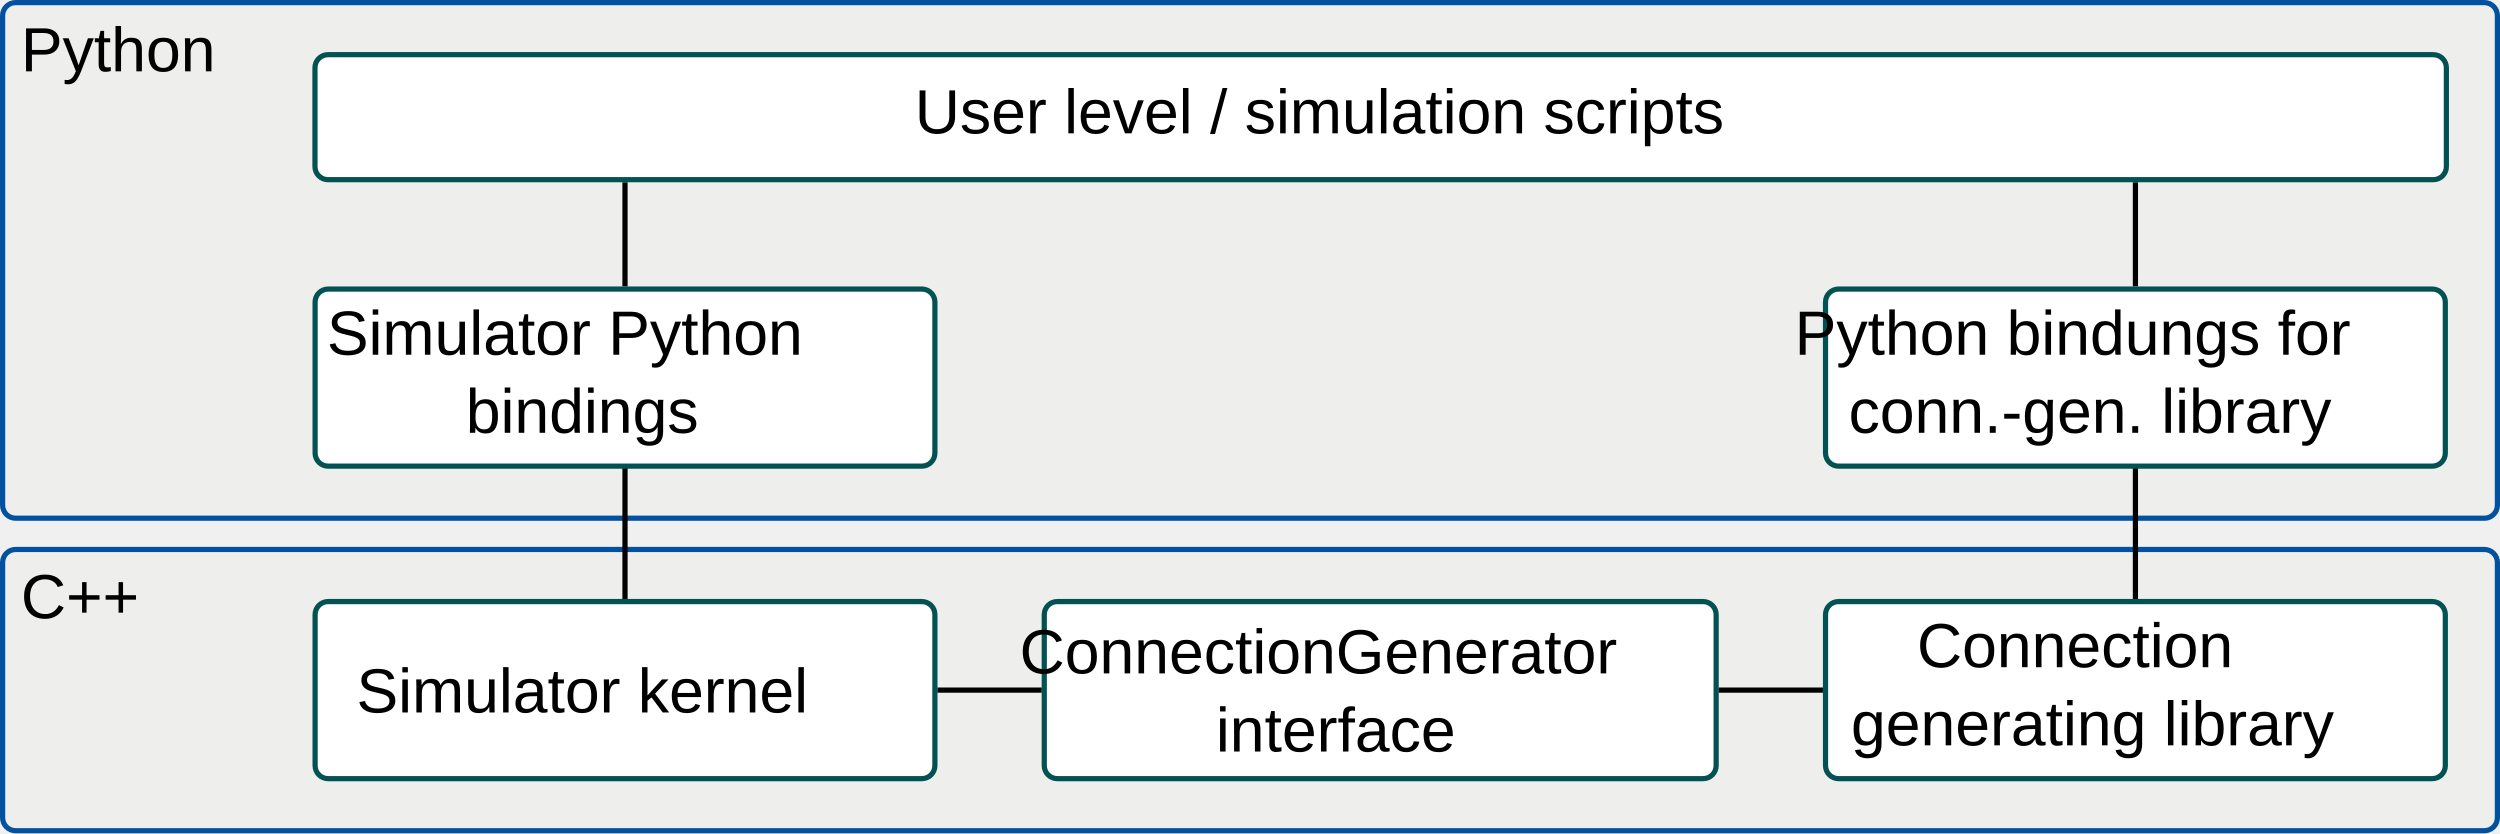
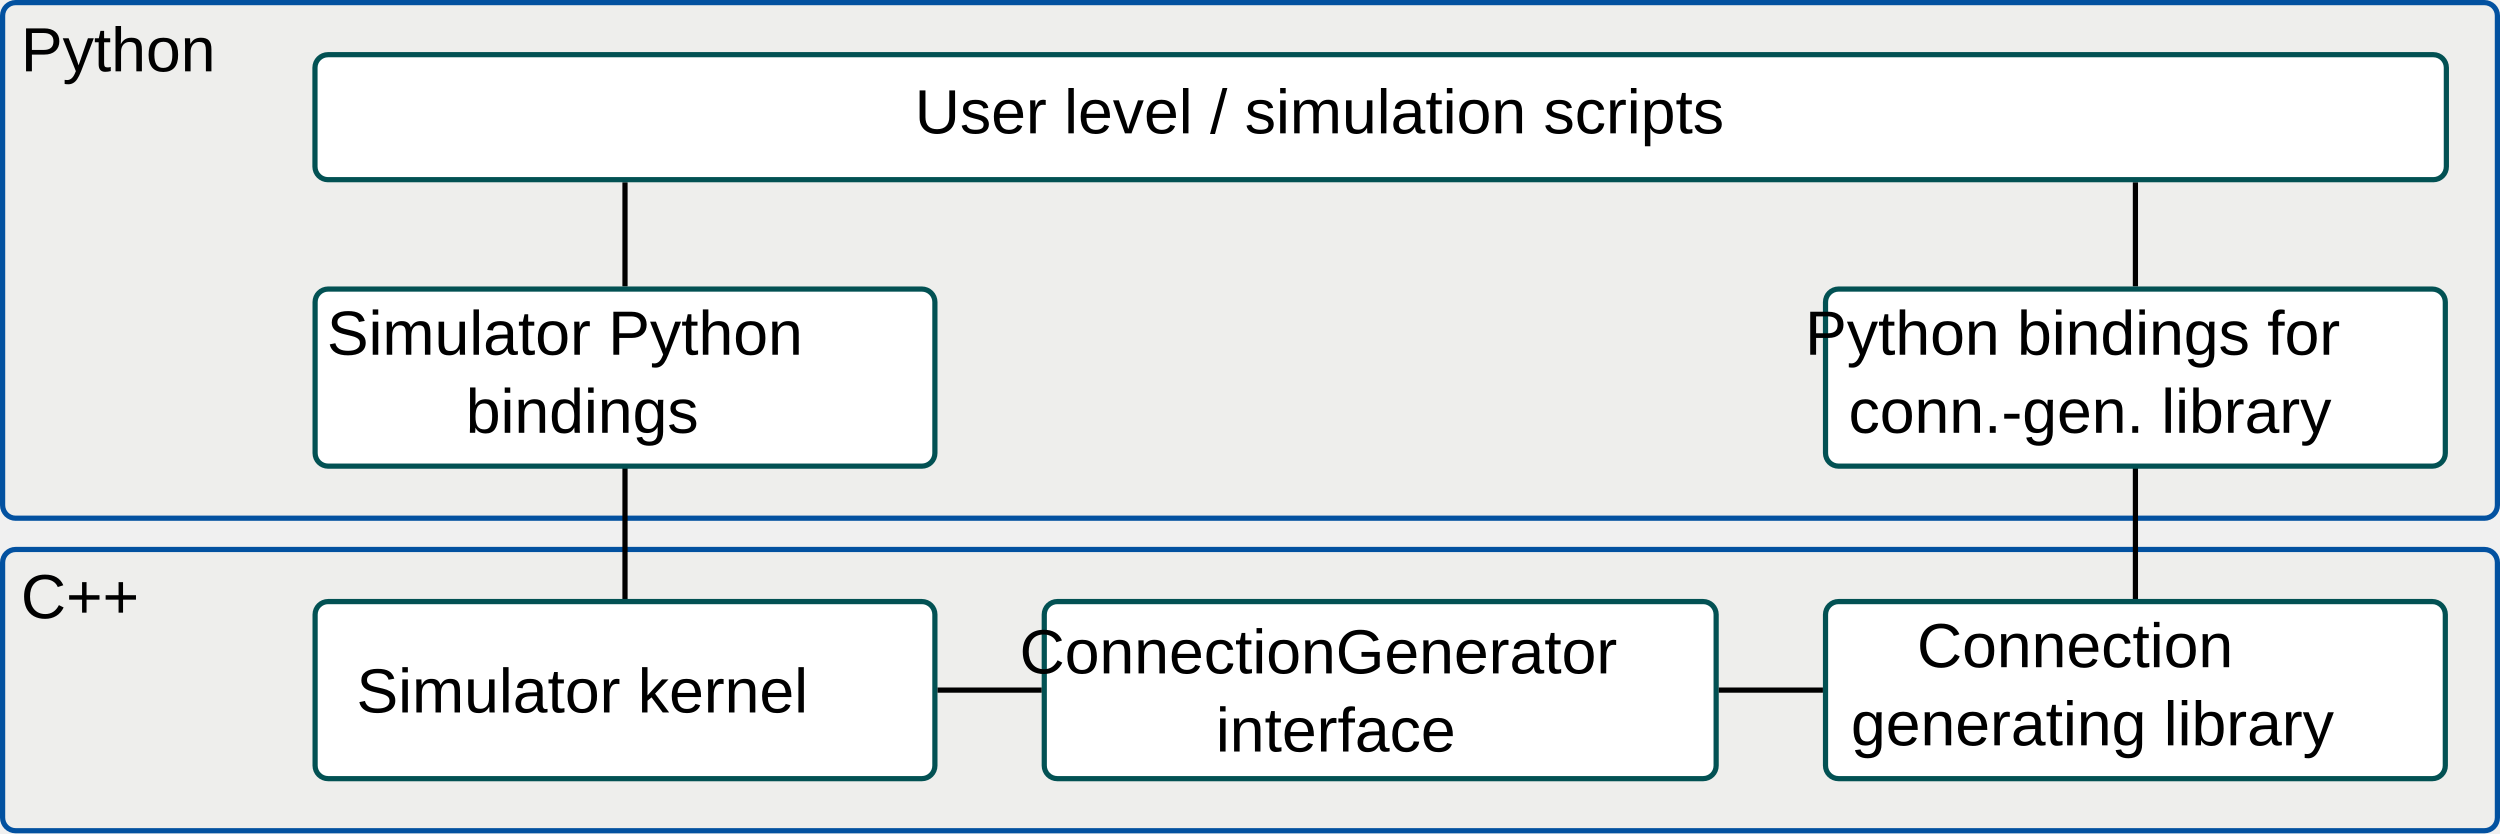
<svg xmlns="http://www.w3.org/2000/svg" width="480" height="160" id="svg3034" version="1.1">
  <defs id="defs3036" />
  <g id="layer1" transform="translate(-150,-442.3622)">
    <rect transform="scale(-1,1)" style="fill:#eeeeec;stroke:#0251a0;stroke-width:1;stroke-linecap:butt;stroke-linejoin:miter;stroke-miterlimit:4;stroke-opacity:1;stroke-dasharray:none;stroke-dashoffset:0" id="rect3205" width="479" height="54" x="-629.5" y="547.862" rx="2.5" ry="2.5" />
    <rect ry="2.5" rx="2.5" y="442.862" x="-629.5" height="99" width="479" id="rect4982-9" style="fill:#eeeeec;stroke:#0251a0;stroke-width:1;stroke-linecap:butt;stroke-linejoin:miter;stroke-miterlimit:4;stroke-opacity:1;stroke-dasharray:none;stroke-dashoffset:0" transform="scale(-1,1)" />
    <text xml:space="preserve" style="font-size:12px;font-style:normal;font-variant:normal;font-weight:normal;font-stretch:normal;line-height:125%;letter-spacing:0px;word-spacing:0px;fill:#000000;fill-opacity:1;stroke:none;font-family:Liberation Sans;-inkscape-font-specification:Liberation Sans" x="154.016" y="561.058" id="text3048">
      <tspan x="154.016" y="561.058" id="tspan3054">C++</tspan>
    </text>
    <text xml:space="preserve" style="font-size:12px;font-style:normal;font-variant:normal;font-weight:normal;font-stretch:normal;line-height:125%;letter-spacing:0px;word-spacing:0px;fill:#000000;fill-opacity:1;stroke:none;font-family:Liberation Sans;-inkscape-font-specification:Liberation Sans" x="154.016" y="456.058" id="text3060">
      <tspan id="tspan3062" x="154.016" y="456.058">Python</tspan>
    </text>
    <path style="fill:none;stroke:#000000;stroke-width:1;stroke-linecap:square;stroke-linejoin:miter;stroke-miterlimit:4;stroke-opacity:1;stroke-dasharray:none" d="m 270,477.862 0,19" id="path3318" />
    <path id="path4088" d="m 270,532.426 0,24.96" style="fill:none;stroke:#000000;stroke-width:1;stroke-linecap:square;stroke-linejoin:miter;stroke-miterlimit:4;stroke-opacity:1;stroke-dasharray:none" />
    <path id="path4090" d="m 560,477.862 0,19" style="fill:none;stroke:#000000;stroke-width:1;stroke-linecap:square;stroke-linejoin:miter;stroke-miterlimit:4;stroke-opacity:1;stroke-dasharray:none" />
    <path style="fill:none;stroke:#000000;stroke-width:1;stroke-linecap:square;stroke-linejoin:miter;stroke-miterlimit:4;stroke-opacity:1;stroke-dasharray:none" d="m 560,532.426 0,24.96" id="path4092" />
    <rect ry="2.5" rx="2.5" y="497.862" x="210.5" height="34" width="119" id="rect3219" style="fill:#ffffff;fill-opacity:1;stroke:#025153;stroke-width:1;stroke-linecap:butt;stroke-linejoin:miter;stroke-miterlimit:4;stroke-opacity:1;stroke-dasharray:none;stroke-dashoffset:0" />
    <rect style="fill:#ffffff;fill-opacity:1;stroke:#025153;stroke-width:1;stroke-linecap:butt;stroke-linejoin:miter;stroke-miterlimit:4;stroke-opacity:1;stroke-dasharray:none;stroke-dashoffset:0" id="rect3231" width="409.226" height="24" x="210.475" y="452.862" rx="2.5" ry="2.5" />
    <rect style="fill:#ffffff;fill-opacity:1;stroke:#025153;stroke-width:1;stroke-linecap:butt;stroke-linejoin:miter;stroke-miterlimit:4;stroke-opacity:1;stroke-dasharray:none;stroke-dashoffset:0" id="rect3302" width="119" height="34" x="210.5" y="557.862" rx="2.5" ry="2.5" />
    <rect ry="2.5" rx="2.5" y="557.862" x="350.5" height="34" width="129" id="rect3308" style="fill:#ffffff;fill-opacity:1;stroke:#025153;stroke-width:1;stroke-linecap:butt;stroke-linejoin:miter;stroke-miterlimit:4;stroke-opacity:1;stroke-dasharray:none;stroke-dashoffset:0" />
    <rect style="fill:#ffffff;fill-opacity:1;stroke:#025153;stroke-width:1;stroke-linecap:butt;stroke-linejoin:miter;stroke-miterlimit:4;stroke-opacity:1;stroke-dasharray:none;stroke-dashoffset:0" id="rect3310" width="119" height="34" x="500.5" y="497.862" rx="2.5" ry="2.5" />
    <rect ry="2.5" rx="2.5" y="557.862" x="500.5" height="34" width="119" id="rect3312" style="fill:#ffffff;fill-opacity:1;stroke:#025153;stroke-width:1;stroke-linecap:butt;stroke-linejoin:miter;stroke-miterlimit:4;stroke-opacity:1;stroke-dasharray:none;stroke-dashoffset:0" />
    <text xml:space="preserve" style="font-size:12px;font-style:normal;font-variant:normal;font-weight:normal;font-stretch:normal;text-align:center;text-anchor:middle;fill:#000000;fill-opacity:1;stroke:none;font-family:Liberation Sans;-inkscape-font-specification:Liberation Sans" x="270.132" y="579.151" id="text4978">
      <tspan x="270.132" y="579.151" id="tspan3304">Simulator kernel</tspan>
    </text>
    <text id="text3215" y="510.465" x="270.12" style="font-size:12px;font-style:normal;font-variant:normal;font-weight:normal;font-stretch:normal;text-align:center;text-anchor:middle;fill:#000000;fill-opacity:1;stroke:none;font-family:Liberation Sans;-inkscape-font-specification:Liberation Sans" xml:space="preserve">
      <tspan y="510.465" x="270.12" id="tspan3298">Simulator Python</tspan>
      <tspan id="tspan3221" y="525.465" x="270.12">bindings</tspan>
    </text>
    <text xml:space="preserve" style="font-size:12px;font-style:normal;font-variant:normal;font-weight:normal;font-stretch:normal;text-align:center;text-anchor:middle;fill:#000000;fill-opacity:1;stroke:none;font-family:Liberation Sans;-inkscape-font-specification:Liberation Sans" x="415" y="467.965" id="text3225">
      <tspan id="tspan3227" x="415" y="467.965">User level / simulation scripts</tspan>
      <tspan x="415" y="482.965" id="tspan3229" />
    </text>
    <text xml:space="preserve" style="font-size:12px;font-style:normal;font-variant:normal;font-weight:normal;font-stretch:normal;text-align:center;text-anchor:middle;fill:#000000;fill-opacity:1;stroke:none;font-family:Liberation Sans;-inkscape-font-specification:Liberation Sans" x="559.613" y="510.465" id="text3235">
-       <tspan x="559.613" y="510.465" id="tspan3239">Python bindungs for</tspan>
+       <tspan x="559.613" y="510.465" id="tspan3239">Python bindings for</tspan>
      <tspan id="tspan3263" x="559.613" y="525.465">conn.-gen. library</tspan>
    </text>
    <text id="text3245" y="570.465" x="560.085" style="font-size:12px;font-style:normal;font-variant:normal;font-weight:normal;font-stretch:normal;text-align:center;text-anchor:middle;fill:#000000;fill-opacity:1;stroke:none;font-family:Liberation Sans;-inkscape-font-specification:Liberation Sans" xml:space="preserve">
      <tspan id="tspan3249" y="570.465" x="560.085">Connection</tspan>
      <tspan id="tspan3255" y="585.465" x="560.085">generating library</tspan>
    </text>
    <text xml:space="preserve" style="font-size:12px;font-style:normal;font-variant:normal;font-weight:normal;font-stretch:normal;text-align:center;text-anchor:middle;fill:#000000;fill-opacity:1;stroke:none;font-family:Liberation Sans;-inkscape-font-specification:Liberation Sans" x="414.801" y="571.651" id="text3267">
      <tspan x="414.801" y="571.651" id="tspan3271">ConnectionGenerator</tspan>
      <tspan id="tspan3277" x="414.801" y="586.651">interface</tspan>
    </text>
    <path id="path4098" d="m 349.5,574.862 -19,0" style="fill:none;stroke:#000000;stroke-width:1;stroke-linecap:square;stroke-linejoin:miter;stroke-miterlimit:4;stroke-opacity:1;stroke-dasharray:none" />
    <path style="fill:none;stroke:#000000;stroke-width:1;stroke-linecap:square;stroke-linejoin:miter;stroke-miterlimit:4;stroke-opacity:1;stroke-dasharray:none" d="m 499.5,574.862 -19,0" id="path4100" />
  </g>
</svg>
